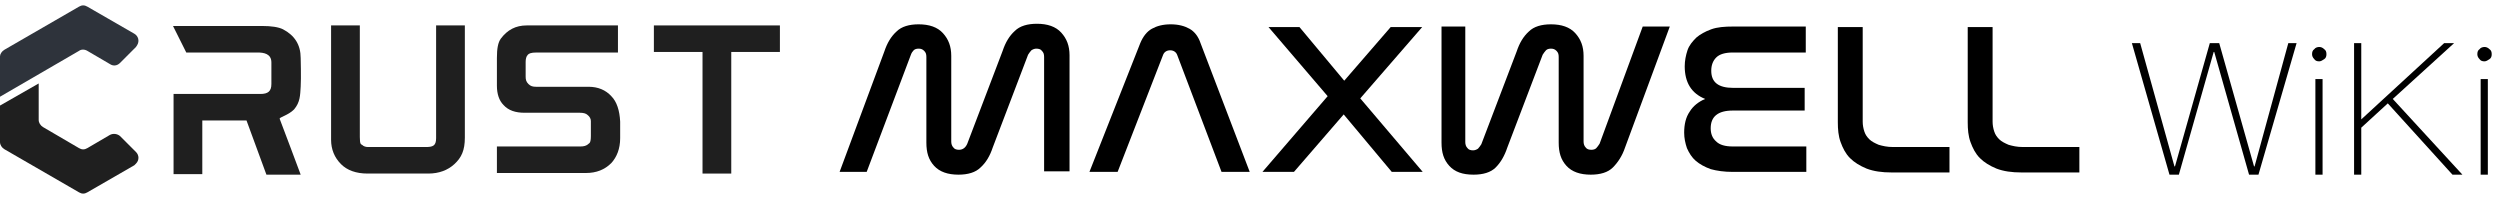
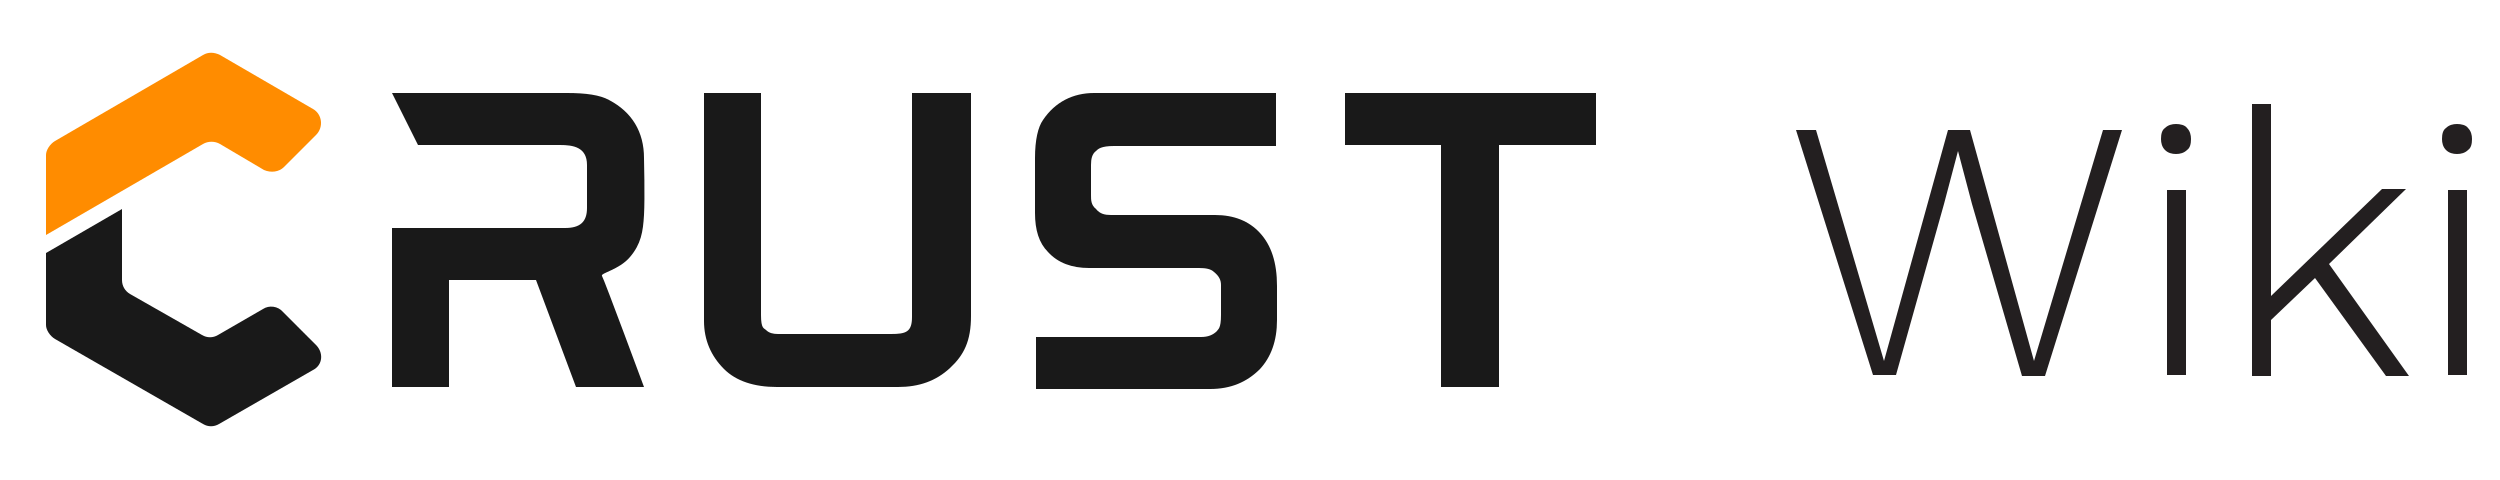
- <svg xmlns="http://www.w3.org/2000/svg" version="1.1" id="图层_1" x="0px" y="0px" viewBox="0 0 452.3 35.7" style="enable-background:new 0 0 452.3 35.7;" xml:space="preserve">
+ <svg xmlns="http://www.w3.org/2000/svg" version="1.1" id="Layer_1" x="0px" y="0px" viewBox="0 0 250 48" style="enable-background:new 0 0 250 48;" xml:space="preserve">
  <style type="text/css">
- 	.st0{fill:#2E333B;}
- 	.st1{fill:#1F1F1F;}
+ 	.st0{fill:#231F20;}
+ 	.st1{fill:#FF8C00;}
+ 	.st2{fill:#191919;}
</style>
  <g>
-     <path class="st0" d="M0.8,9l13.5-7.8c0.5-0.3,1-0.3,1.5,0l8.5,4.9c0.7,0.4,1,1.3,0.5,2.1c-0.1,0.1-0.1,0.2-0.2,0.3l-2.9,2.9   c-0.5,0.5-1.2,0.6-1.8,0.2l-4.1-2.4c-0.5-0.3-1.1-0.3-1.5,0L0,17.5v-7.3C0,9.8,0.3,9.3,0.8,9z" />
-     <path class="st1" d="M24.3,29.9l-8.5,4.9c-0.5,0.3-1,0.3-1.5,0L0.8,27C0.3,26.7,0,26.2,0,25.7v-6.6l7-4v6.6c0,0.5,0.3,1,0.8,1.3   l6.5,3.8c0.5,0.3,1,0.3,1.5,0l4.1-2.4c0.6-0.3,1.3-0.2,1.8,0.2l2.9,2.9c0.6,0.6,0.6,1.5,0,2.1C24.5,29.7,24.4,29.8,24.3,29.9z" />
-   </g>
-   <path class="st1" d="M78.9,4.6V25c0,1.4-0.6,1.6-1.9,1.6H66.6c-0.4,0-0.8-0.1-1.1-0.4c-0.2-0.1-0.4-0.1-0.4-1.4V4.6h-5.2v20.7  c0,1.7,0.6,3.2,1.8,4.4c1.1,1.1,2.7,1.7,4.8,1.7h11c1.9,0,3.5-0.6,4.7-1.7c1.3-1.2,1.9-2.5,1.9-4.8V4.6L78.9,4.6z" />
-   <path class="st1" d="M110.6,17.4c-1-1.1-2.4-1.7-4.1-1.7H97c-0.6,0-1-0.1-1.4-0.5c-0.4-0.4-0.5-0.8-0.5-1.3v-2.7  c0-0.5,0.1-1,0.4-1.3c0.2-0.2,0.5-0.4,1.6-0.4h14.7V4.6H95.3c-2,0-3.5,0.8-4.7,2.4c-0.5,0.7-0.7,1.8-0.7,3.5v5  c0,1.5,0.4,2.7,1.2,3.5c0.9,1,2.2,1.4,3.8,1.4h10c0.6,0,1.1,0.1,1.4,0.4c0.4,0.3,0.6,0.7,0.6,1.1v2.7c0,1.3-0.3,1.3-0.4,1.4  c-0.4,0.4-0.9,0.5-1.5,0.5H89.9v4.8h16.1c1.9,0,3.4-0.6,4.6-1.8c1-1.1,1.6-2.6,1.6-4.5V22C112.1,20,111.6,18.4,110.6,17.4z" />
-   <polygon class="st1" points="118.3,4.6 118.3,9.4 127.1,9.4 127.1,31.4 132.3,31.4 132.3,9.4 141.1,9.4 141.1,4.6 " />
-   <path class="st1" d="M54.4,15.7c0.1-1.6,0-5.2,0-5.2c0-2.4-1.1-4.1-3.2-5.2c-0.8-0.4-2.1-0.6-3.8-0.6l-9.9,0c-1.6,0-6.2,0-6.2,0  l2.4,4.8h5.3c0,0,0.1,0,0.1,0h7.5c1.1,0,2.5,0.2,2.5,1.8v3.9c0,1.3-0.6,1.8-2,1.8h-6.9l0,0h-8.8v14.5h5.2v-9.7h8l3.6,9.8h6.2  c0,0-3.7-9.9-3.8-10.1c-0.1-0.3,1.5-0.6,2.6-1.7C54.3,18.5,54.3,17.3,54.4,15.7z" />
-   <g>
-     <path d="M156.8,31.1h-4.9L160,9.3c0.5-1.5,1.2-2.7,2.2-3.6c0.9-0.9,2.3-1.3,4-1.3c1.9,0,3.4,0.5,4.4,1.6c1,1.1,1.5,2.4,1.5,4.1   v15.5c0,0.4,0.1,0.8,0.4,1.1c0.2,0.3,0.6,0.4,1,0.4c0.7,0,1.2-0.4,1.5-1.1l6.4-16.8c0.5-1.5,1.2-2.7,2.2-3.6c0.9-0.9,2.3-1.3,4-1.3   c1.9,0,3.4,0.5,4.4,1.6c1,1.1,1.5,2.4,1.5,4.1v21h-4.6V10.3c0-0.5-0.1-0.8-0.4-1.1c-0.2-0.3-0.6-0.4-1-0.4c-0.3,0-0.6,0.1-0.9,0.3   c-0.2,0.2-0.4,0.5-0.6,0.8l-6.4,16.8c-0.5,1.5-1.2,2.7-2.2,3.6c-0.9,0.9-2.3,1.3-4,1.3c-1.9,0-3.4-0.5-4.4-1.6   c-1-1.1-1.4-2.4-1.4-4.2V10.3c0-0.5-0.1-0.8-0.4-1.1c-0.3-0.3-0.6-0.4-1-0.4c-0.4,0-0.7,0.1-0.9,0.3c-0.2,0.2-0.4,0.5-0.5,0.8   L156.8,31.1z" />
-     <path d="M202.2,31.1h-5.1l9.2-23.3c0.5-1.2,1.2-2.1,2.1-2.6c0.9-0.5,2-0.8,3.4-0.8c1.4,0,2.5,0.3,3.4,0.8c0.9,0.5,1.6,1.4,2,2.6   l8.9,23.3h-5.1l-8-21.1c-0.2-0.6-0.7-0.9-1.3-0.9c-0.6,0-1.1,0.3-1.3,0.9L202.2,31.1z" />
-     <path d="M235.1,4.9l8.1,9.7l8.4-9.7h5.7l-11.2,12.9l11.3,13.3h-5.6l-8.7-10.4l-9,10.4h-5.7l11.8-13.7L229.5,4.9H235.1z" />
-     <path d="M265.1,4.9v20.8c0,0.4,0.1,0.8,0.4,1.1c0.2,0.3,0.6,0.4,1,0.4c0.3,0,0.6-0.1,0.9-0.3c0.2-0.2,0.4-0.5,0.6-0.8l6.4-16.8   c0.5-1.5,1.2-2.7,2.2-3.6c0.9-0.9,2.3-1.3,4-1.3c1.9,0,3.4,0.5,4.4,1.6c1,1.1,1.5,2.4,1.5,4.1v15.5c0,0.4,0.1,0.8,0.4,1.1   c0.2,0.3,0.6,0.4,1,0.4c0.4,0,0.7-0.1,0.9-0.3c0.2-0.2,0.4-0.5,0.6-0.8l7.8-21.2h4.9l-8.1,21.9c-0.5,1.5-1.3,2.7-2.2,3.6   c-0.9,0.9-2.3,1.3-4,1.3c-1.9,0-3.4-0.5-4.4-1.6c-1-1.1-1.4-2.4-1.4-4.2V10.3c0-0.5-0.1-0.8-0.4-1.1c-0.3-0.3-0.6-0.4-1-0.4   c-0.4,0-0.7,0.1-0.9,0.3c-0.2,0.2-0.4,0.5-0.6,0.8l-6.4,16.8c-0.5,1.5-1.2,2.7-2.1,3.6c-0.9,0.9-2.3,1.3-4,1.3   c-2,0-3.4-0.5-4.4-1.6c-1-1.1-1.4-2.4-1.4-4.2v-21H265.1z" />
-     <path d="M326.7,4.9v4.6h-13.2c-1.4,0-2.4,0.3-3,0.9c-0.6,0.6-0.9,1.4-0.9,2.4c0,2.1,1.3,3.1,4,3.1h12.9V20h-13c-2.7,0-4,1.1-4,3.2   c0,1,0.3,1.8,1,2.4c0.6,0.6,1.6,0.9,3,0.9h13.3v4.6h-13.3c-1.6,0-2.9-0.2-4-0.5c-1.1-0.4-2-0.9-2.7-1.5c-0.7-0.6-1.2-1.4-1.6-2.3   c-0.3-0.9-0.5-1.8-0.5-2.8c0-1.5,0.3-2.8,1-3.8c0.6-1,1.6-1.8,2.8-2.3c-2.5-1-3.7-3-3.7-5.9c0-1,0.2-2,0.5-2.9   c0.3-0.9,0.9-1.6,1.6-2.3c0.7-0.6,1.6-1.1,2.7-1.5c1.1-0.4,2.4-0.5,4-0.5H326.7z" />
-     <path d="M337,4.9V22c0,0.6,0.1,1.2,0.3,1.8c0.2,0.6,0.5,1,0.9,1.4c0.4,0.4,1,0.7,1.7,1c0.7,0.2,1.5,0.4,2.6,0.4h10.2v4.6h-10.5   c-1.7,0-3.2-0.2-4.5-0.7c-1.2-0.5-2.2-1.1-3-1.9c-0.8-0.8-1.3-1.8-1.7-2.9c-0.4-1.1-0.5-2.3-0.5-3.6V4.9H337z" />
-     <path d="M360.5,4.9V22c0,0.6,0.1,1.2,0.3,1.8c0.2,0.6,0.5,1,0.9,1.4c0.4,0.4,1,0.7,1.7,1c0.7,0.2,1.5,0.4,2.6,0.4h10.2v4.6h-10.5   c-1.7,0-3.2-0.2-4.5-0.7c-1.2-0.5-2.2-1.1-3-1.9c-0.8-0.8-1.3-1.8-1.7-2.9c-0.4-1.1-0.5-2.3-0.5-3.6V4.9H360.5z" />
-   </g>
-   <g>
-     <path d="M385.7,7.8h1.5l6.2,22.3h0.1l6.3-22.3h1.7l6.3,22.3h0.1L414,7.8h1.5l-6.9,23.8h-1.7l-6.3-22.2h-0.1l-6.3,22.2h-1.7   L385.7,7.8z" />
-     <path d="M420.5,8.9c0.3,0.2,0.4,0.5,0.4,0.9c0,0.4-0.1,0.7-0.4,0.9s-0.6,0.4-0.9,0.4c-0.4,0-0.7-0.1-0.9-0.4   c-0.3-0.3-0.4-0.6-0.4-0.9c0-0.4,0.1-0.7,0.4-0.9c0.2-0.3,0.6-0.4,0.9-0.4C419.9,8.5,420.2,8.6,420.5,8.9z M418.9,14.3h1.3v17.3   h-1.3V14.3z" />
-     <path d="M442.2,7.8h1.8l-11.1,10.1l12.6,13.7h-1.8L432,18.7l-4.8,4.4v8.5h-1.3V7.8h1.3v13.8L442.2,7.8z" />
-     <path d="M450.4,8.9c0.3,0.2,0.4,0.5,0.4,0.9c0,0.4-0.1,0.7-0.4,0.9s-0.6,0.4-0.9,0.4c-0.4,0-0.7-0.1-0.9-0.4   c-0.3-0.3-0.4-0.6-0.4-0.9c0-0.4,0.1-0.7,0.4-0.9c0.2-0.3,0.6-0.4,0.9-0.4C449.8,8.5,450.1,8.6,450.4,8.9z M448.8,14.3h1.3v17.3   h-1.3V14.3z" />
+     <g>
+       <path class="st0" d="M189.6,37.5h-2.3l-7.7-24.5h2l6.8,23.1l6.4-23.1h2.2l6.4,23.1l6.9-23.1h1.9l-7.7,24.6h-2.3l-5-17.2l-1.4-5.3    l0,0l-1.4,5.3L189.6,37.5z" />
+       <path class="st0" d="M216.5,15c-0.3-0.3-0.4-0.7-0.4-1.1c0-0.5,0.1-0.9,0.4-1.1c0.3-0.3,0.7-0.4,1.1-0.4s0.9,0.1,1.1,0.4    c0.3,0.3,0.4,0.7,0.4,1.1c0,0.5-0.1,0.9-0.4,1.1c-0.3,0.3-0.7,0.4-1.1,0.4S216.8,15.3,216.5,15z M218.6,37.5h-1.9V19h1.9V37.5z" />
+       <path class="st0" d="M231.5,27.8l-4.4,4.2v5.6h-1.9V10.4h1.9v19.2l11.1-10.7h2.4l-7.7,7.5l8,11.2h-2.3L231.5,27.8z" />
+       <path class="st0" d="M244.6,15c-0.3-0.3-0.4-0.7-0.4-1.1c0-0.5,0.1-0.9,0.4-1.1c0.3-0.3,0.7-0.4,1.1-0.4s0.9,0.1,1.1,0.4    c0.3,0.3,0.4,0.7,0.4,1.1c0,0.5-0.1,0.9-0.4,1.1c-0.3,0.3-0.7,0.4-1.1,0.4S244.9,15.3,244.6,15z M246.7,37.5h-1.9V19h1.9V37.5z" />
+     </g>
+     <g>
+       <path class="st1" d="M5.5,14.1l14.8-8.6c0.5-0.3,1.1-0.3,1.7,0l9.3,5.4c0.9,0.5,1.1,1.8,0.3,2.6l-3.2,3.2c-0.5,0.5-1.3,0.6-2,0.3    L22,14.4c-0.5-0.3-1.2-0.3-1.7,0L4.6,23.5l0-8C4.6,15,5,14.4,5.5,14.1z" />
+       <path class="st2" d="M31.3,37l-9.4,5.4c-0.5,0.3-1.1,0.3-1.6,0L5.5,33.9C5,33.6,4.6,33,4.6,32.5v-7.2l7.6-4.4V28    c0,0.6,0.3,1.1,0.8,1.4l7.2,4.1c0.5,0.3,1.1,0.3,1.6,0l4.5-2.6c0.6-0.4,1.5-0.3,2,0.3l3.2,3.2C32.4,35.2,32.3,36.5,31.3,37z" />
+       <path class="st2" d="M91.2,9.3v22.4c0,1.5-0.6,1.7-2.1,1.7H77.8c-0.5,0-0.9-0.1-1.2-0.4c-0.2-0.2-0.5-0.1-0.5-1.5V9.3h-5.7v22.8    c0,1.9,0.7,3.5,2,4.8c1.2,1.2,3,1.8,5.3,1.8h12.1c2.1,0,3.8-0.6,5.2-1.9c1.4-1.3,2.1-2.7,2.1-5.2V9.3L91.2,9.3z" />
+       <path class="st2" d="M126,23.3c-1.1-1.2-2.6-1.8-4.5-1.8h-10.4c-0.6,0-1.1-0.1-1.5-0.6c-0.5-0.4-0.5-0.9-0.5-1.4v-3    c0-0.6,0.1-1.1,0.5-1.4c0.2-0.2,0.5-0.5,1.8-0.5h16.2V9.3h-18.2c-2.1,0-3.9,0.9-5.1,2.7c-0.5,0.7-0.8,2-0.8,3.8v5.5    c0,1.7,0.4,3,1.3,3.9c1,1.1,2.4,1.6,4.1,1.6h11c0.7,0,1.2,0.1,1.5,0.4c0.5,0.4,0.7,0.8,0.7,1.3v3c0,1.4-0.3,1.4-0.4,1.6    c-0.4,0.4-0.9,0.6-1.6,0.6h-16.5v5.2H121c2.1,0,3.7-0.7,5-2c1.1-1.2,1.7-2.8,1.7-4.9v-3.4C127.7,26.2,127.1,24.5,126,23.3z" />
+       <polygon class="st2" points="134.5,9.3 134.5,14.5 144.1,14.5 144.1,38.7 149.9,38.7 149.9,14.5 159.6,14.5 159.6,9.3   " />
+       <path class="st2" d="M64.4,21.5c0.1-1.7,0-5.7,0-5.7c0-2.6-1.2-4.6-3.5-5.8c-0.9-0.5-2.3-0.7-4.2-0.7L46,9.3c-1.7,0-6.8,0-6.8,0    l2.6,5.2h5.8c0.1,0,0.1,0,0.2,0H56c1.3,0,2.7,0.2,2.7,2v4.3c0,1.4-0.7,2-2.2,2h-7.6v0h-9.7v15.9h5.7V28h8.7l4,10.7h6.8    c0,0-4-10.8-4.2-11.1c-0.2-0.3,1.7-0.6,2.8-1.9S64.3,23.2,64.4,21.5z" />
+     </g>
  </g>
</svg>
